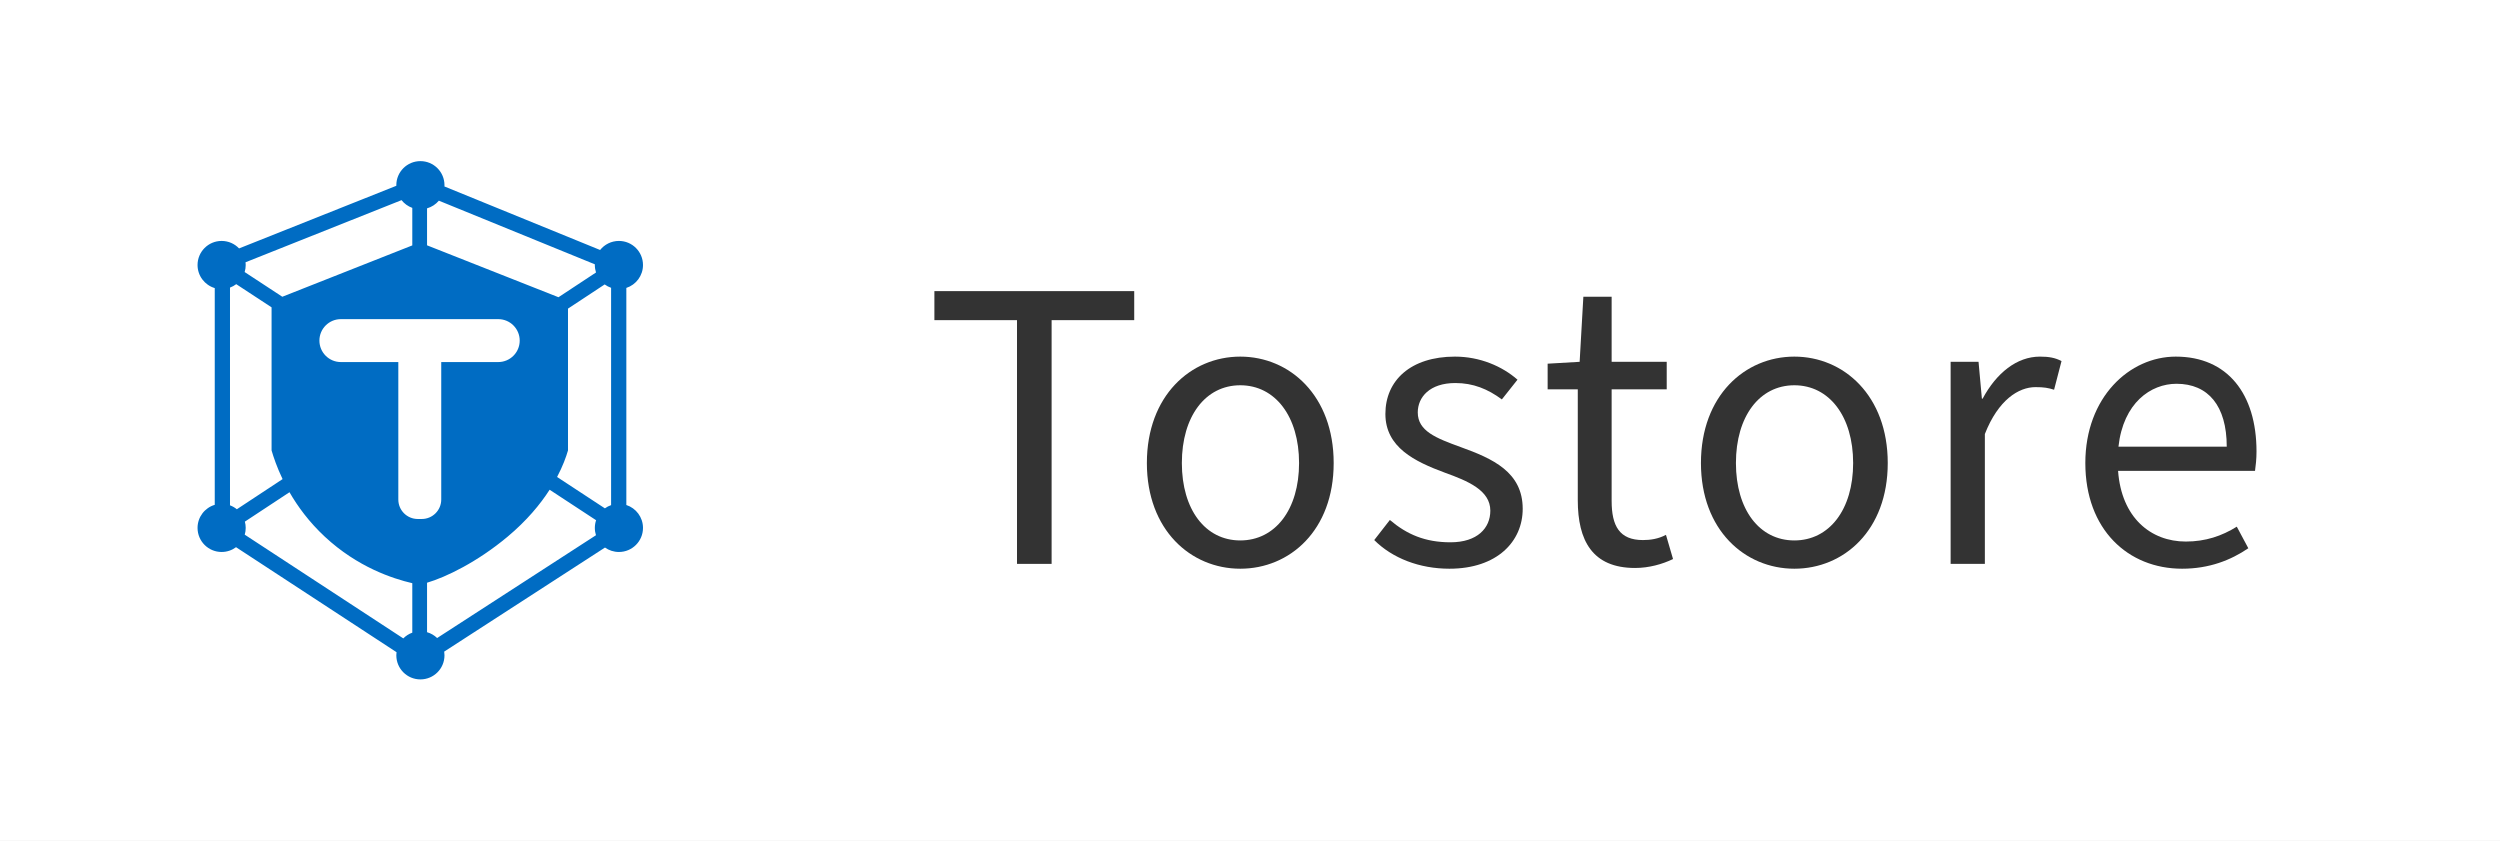
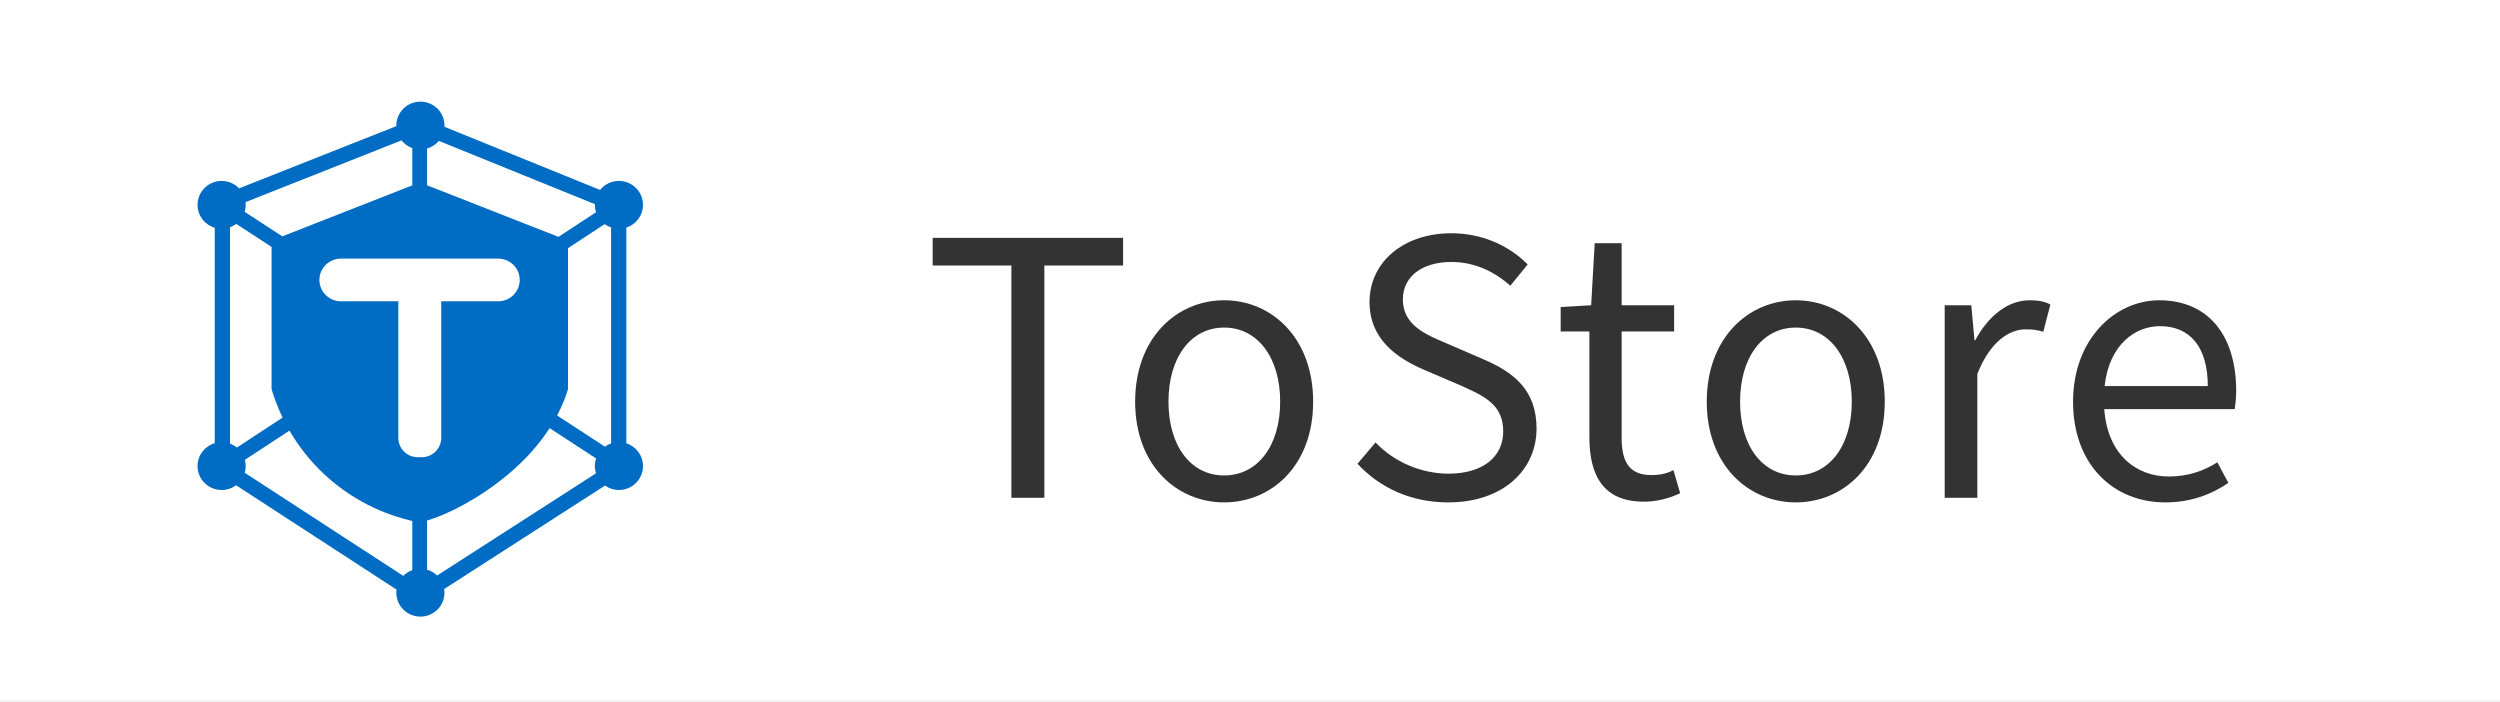
- <svg xmlns="http://www.w3.org/2000/svg" id="_图层_1" data-name="图层_1" version="1.1" viewBox="0 0 5710.62 1920">
+ <svg xmlns="http://www.w3.org/2000/svg" id="_图层_1" data-name="图层 1" viewBox="0 0 5710.62 1601.72">
  <defs>
    <style>
-       .st0 {
+       .cls-1 {
        fill: #fff;
      }

-       .st1 {
+       .cls-2 {
        fill: #333;
      }

-       .st2 {
+       .cls-3 {
        fill: #006cc3;
      }
    </style>
  </defs>
  <g>
-     <rect class="st0" width="5716.74" height="1920" />
-     <path class="st2" d="M1430.72,1153.55v-495.87c22.07-7.15,38.03-27.87,38.03-52.32,0-30.38-24.62-55-55-55-17.39,0-32.88,8.08-42.96,20.67l-355.57-145.08c.05-.96.08-1.92.08-2.9,0-30.38-24.62-55-55-55s-55,24.62-55,55c0,.44.02.89.03,1.33l-359.24,143.08c-10.02-10.53-24.16-17.11-39.84-17.11-30.38,0-55,24.62-55,55,0,24.91,16.57,45.94,39.28,52.71v495.09c-22.71,6.76-39.28,27.8-39.28,52.71,0,30.38,24.62,55,55,55,12.34,0,23.74-4.07,32.91-10.93l366.62,239.85c-.3,2.34-.47,4.72-.47,7.15,0,30.38,24.62,55,55,55s55-24.62,55-55c0-2.89-.23-5.72-.66-8.48l367.3-237.72c8.98,6.38,19.95,10.14,31.8,10.14,30.38,0,55-24.62,55-55,0-24.45-15.96-45.17-38.03-52.32ZM539.6,649.09l80.74,52.96v326.87c4.53,15.4,12.24,38.49,25.16,65.47l-104.47,68.87c-4.65-3.8-9.93-6.85-15.66-8.97v-497.36c5.15-1.91,9.95-4.57,14.24-7.85ZM559.35,1191.55l101.92-67.19c18.69,32.44,44.66,68.01,80.69,101.58,74.7,69.6,155.37,95.86,199.82,106.21v113c-7.83,2.8-14.84,7.33-20.57,13.12l-362.18-236.95c1.43-4.9,2.22-10.08,2.22-15.45,0-4.96-.67-9.76-1.9-14.32ZM778.63,827.03c-27.07,0-49.02-21.95-49.02-49.02h0c0-27.07,21.95-49.02,49.02-49.02h359.49c27.07,0,49.02,21.95,49.02,49.02h0c0,27.07-21.95,49.02-49.02,49.02h-130.21v314.04c0,24.54-19.89,44.43-44.43,44.43h-9.19c-24.54,0-44.43-19.89-44.43-44.43v-314.04h-131.23ZM975.49,1444.07v-113c43.44-12.79,115-47.43,183.98-105.14,44.04-36.85,74.72-74.14,96.01-107.25l106.16,69.64c-1.86,5.51-2.88,11.41-2.88,17.55s.91,11.44,2.59,16.71l-362.82,234.83c-6.39-6.17-14.26-10.81-23.04-13.33ZM1395.89,657.38v496.47c-5.11,1.76-9.88,4.24-14.18,7.33l-109.2-71.63c13.15-24.9,20.72-45.98,24.93-60.63v-323.96l83.8-55.24c4.42,3.25,9.36,5.85,14.65,7.67ZM1358.79,603.76c-.02.53-.04,1.07-.04,1.61,0,5.95.96,11.67,2.7,17.03l-85.76,56.54-300.21-118.57v-84.44c10.68-3.06,20.03-9.27,26.98-17.55l356.33,145.39ZM917.17,457.17c6.33,7.99,14.83,14.19,24.61,17.69v85.71l-296.91,117.27-86.01-56.42c1.55-5.08,2.39-10.47,2.39-16.05,0-2.13-.13-4.23-.37-6.29l356.29-141.9Z" />
+     <rect class="cls-1" y="0" width="5716.74" height="1599.32" />
+     <path class="cls-3" d="M1430.72,1012.64v-492.72c22.07-7.11,38.03-27.69,38.03-51.99,0-30.18-24.62-54.65-55-54.65-17.39,0-32.88,8.03-42.96,20.54l-355.57-144.15c.05-.95.08-1.91.08-2.88,0-30.18-24.62-54.65-55-54.65s-55,24.47-55,54.65c0,.44.02.88.03,1.32l-359.24,142.17c-10.02-10.47-24.16-17-39.84-17-30.38,0-55,24.47-55,54.65,0,24.75,16.57,45.65,39.28,52.37v491.95c-22.71,6.72-39.28,27.62-39.28,52.37,0,30.18,24.62,54.65,55,54.65,12.34,0,23.74-4.04,32.91-10.86l366.62,238.32c-.3,2.33-.47,4.69-.47,7.1,0,30.18,24.62,54.65,55,54.65s55-24.47,55-54.65c0-2.87-.23-5.68-.66-8.43l367.3-236.22c8.98,6.34,19.95,10.08,31.8,10.08,30.38,0,55-24.47,55-54.65,0-24.3-15.96-44.88-38.03-51.99ZM539.6,511.37l80.74,52.63v324.8c4.53,15.31,12.24,38.25,25.16,65.05l-104.47,68.44c-4.65-3.77-9.93-6.8-15.66-8.92v-494.2c5.15-1.9,9.95-4.54,14.24-7.8ZM559.35,1050.39l101.92-66.77c18.69,32.23,44.66,67.58,80.69,100.94,74.7,69.15,155.37,95.25,199.82,105.53v112.28c-7.83,2.78-14.84,7.28-20.57,13.04l-362.18-235.44c1.43-4.87,2.22-10.02,2.22-15.35,0-4.92-.67-9.69-1.9-14.23ZM778.63,688.19c-27.07,0-49.02-21.81-49.02-48.71h0c0-26.9,21.95-48.71,49.02-48.71h359.49c27.07,0,49.02,21.81,49.02,48.71h0c0,26.9-21.95,48.71-49.02,48.71h-130.21v312.05c0,24.38-19.89,44.14-44.43,44.14h-9.19c-24.54,0-44.43-19.76-44.43-44.14v-312.05h-131.23ZM975.49,1301.32v-112.28c43.44-12.7,115-47.13,183.98-104.48,44.04-36.61,74.72-73.67,96.01-106.57l106.16,69.2c-1.86,5.48-2.88,11.34-2.88,17.44s.91,11.36,2.59,16.6l-362.82,233.34c-6.39-6.13-14.26-10.75-23.04-13.25ZM1395.89,519.62v493.32c-5.11,1.75-9.88,4.21-14.18,7.28l-109.2-71.18c13.15-24.74,20.72-45.69,24.93-60.25v-321.91l83.8-54.89c4.42,3.23,9.36,5.81,14.65,7.62ZM1358.79,466.33c-.02.53-.04,1.06-.04,1.6,0,5.91.96,11.59,2.7,16.92l-85.76,56.18-300.21-117.82v-83.9c10.68-3.04,20.03-9.21,26.98-17.44l356.33,144.46ZM917.17,320.67c6.33,7.94,14.83,14.1,24.61,17.58v85.16l-296.91,116.52-86.01-56.06c1.55-5.05,2.39-10.4,2.39-15.95,0-2.12-.13-4.2-.37-6.25l356.29-141Z" />
  </g>
  <g>
-     <path class="st1" d="M2323.09,731.29h-188.7v-66.3h456.45v66.3h-188.7v556.75h-79.05v-556.75Z" />
-     <path class="st1" d="M2619.75,1057.69c0-153.85,100.3-243.1,213.35-243.1s213.35,89.25,213.35,243.1-100.3,241.4-213.35,241.4-213.35-88.4-213.35-241.4ZM2967.4,1057.69c0-106.25-54.4-177.65-134.3-177.65s-133.45,71.4-133.45,177.65,53.55,176.8,133.45,176.8,134.3-70.55,134.3-176.8Z" />
-     <path class="st1" d="M3139.08,1233.64l35.7-45.9c39.1,33.15,80.75,51,138.55,51,61.2,0,90.95-32.3,90.95-72.25,0-46.75-51.85-68-103.7-86.7-68.85-25.5-136-57.8-136-134.3s57.8-130.9,158.95-130.9c56.95,0,107.95,22.1,142.8,52.7l-35.7,45.05c-32.3-23.8-65.45-37.4-106.25-37.4-58.65,0-85.85,32.3-85.85,67.15,0,42.5,41.65,58.65,97.75,79.05,73.1,26.35,141.95,56.95,141.95,141.1,0,74.8-58.65,136.85-167.45,136.85-68,0-130.05-23.8-171.7-65.45Z" />
-     <path class="st1" d="M3604.04,1142.69v-253.3h-68.85v-58.65l73.1-4.25,8.5-148.75h64.6v148.75h125.8v62.9h-125.8v255c0,56.95,17.85,89.25,71.4,89.25,17,0,34.85-2.55,52.7-11.9l16.15,55.25c-24.65,11.9-55.25,20.4-86.7,20.4-97.75,0-130.9-62.9-130.9-154.7Z" />
-     <path class="st1" d="M3885.38,1057.69c0-153.85,100.3-243.1,213.35-243.1s213.35,89.25,213.35,243.1-100.3,241.4-213.35,241.4-213.35-88.4-213.35-241.4ZM4233.04,1057.69c0-106.25-54.4-177.65-134.3-177.65s-133.45,71.4-133.45,177.65,53.55,176.8,133.45,176.8,134.3-70.55,134.3-176.8Z" />
-     <path class="st1" d="M4455.72,826.49h63.75l7.65,84.15h1.7c31.45-58.65,78.2-96.05,130.9-96.05,20.4,0,34.85,2.55,49.3,10.2l-17,65.45c-13.6-4.25-22.95-5.95-42.5-5.95-38.25,0-85,28.9-115.6,107.1v296.65h-78.2v-461.55Z" />
-     <path class="st1" d="M4763.42,1057.69c0-150.45,101.15-243.1,206.55-243.1,118.15,0,184.45,85,184.45,216.75,0,17-1.7,32.3-3.4,44.2h-312.8c7.65,107.1,74.8,161.5,154.7,161.5,45.05,0,82.45-12.75,116.45-34l26.35,49.3c-39.95,27.2-89.25,46.75-151.3,46.75-123.25,0-221-89.25-221-241.4ZM5086.43,1020.29c0-93.5-42.5-143.65-114.75-143.65-58.65,0-121.55,43.35-132.6,143.65h247.35Z" />
+     <path class="cls-2" d="M2310.25,606.51h-179.82v-63.18h434.97v63.18h-179.82v530.55h-75.33v-530.55Z" />
+     <path class="cls-2" d="M2592.95,917.55c0-146.61,95.58-231.66,203.31-231.66s203.31,85.05,203.31,231.66-95.58,230.04-203.31,230.04-203.31-84.24-203.31-230.04ZM2924.24,917.55c0-101.25-51.84-169.29-127.98-169.29s-127.17,68.04-127.17,169.29,51.03,168.48,127.17,168.48,127.98-67.23,127.98-168.48Z" />
+     <path class="cls-2" d="M3100.81,1059.3l41.31-48.6c42.12,44.55,104.49,71.28,166.86,71.28,78.57,0,124.74-38.88,124.74-96.39,0-61.56-42.93-81-99.63-106.11l-85.05-36.45c-56.7-25.11-120.69-67.23-120.69-153.09,0-91.53,77.76-157.14,187.11-157.14,72.09,0,133.65,29.97,174.15,71.28l-39.69,48.6c-37.26-33.21-82.62-54.27-134.46-54.27-67.23,0-110.97,33.21-110.97,85.86,0,58.32,52.65,80.19,98.82,99.63l84.24,36.45c70.47,29.97,122.31,70.47,122.31,158.76,0,93.96-76.14,168.48-201.69,168.48-85.05,0-156.33-33.21-207.36-88.29Z" />
+     <path class="cls-2" d="M3630.55,998.55v-241.38h-65.61v-55.89l69.66-4.05,8.1-141.75h61.56v141.75h119.88v59.94h-119.88v243c0,54.27,17.01,85.05,68.04,85.05,16.2,0,33.21-2.43,50.22-11.34l15.39,52.65c-23.49,11.34-52.65,19.44-82.62,19.44-93.15,0-124.74-59.94-124.74-147.42Z" />
+     <path class="cls-2" d="M3898.66,917.55c0-146.61,95.58-231.66,203.31-231.66s203.31,85.05,203.31,231.66-95.58,230.04-203.31,230.04-203.31-84.24-203.31-230.04ZM4229.95,917.55c0-101.25-51.84-169.29-127.98-169.29s-127.17,68.04-127.17,169.29,51.03,168.48,127.17,168.48,127.98-67.23,127.98-168.48Z" />
+     <path class="cls-2" d="M4442.16,697.23h60.75l7.29,80.19h1.62c29.97-55.89,74.52-91.53,124.74-91.53,19.44,0,33.21,2.43,46.98,9.72l-16.2,62.37c-12.96-4.05-21.87-5.67-40.5-5.67-36.45,0-81,27.54-110.16,102.06v282.69h-74.52v-439.83Z" />
+     <path class="cls-2" d="M4735.38,917.55c0-143.37,96.39-231.66,196.83-231.66,112.59,0,175.77,81,175.77,206.55,0,16.2-1.62,30.78-3.24,42.12h-298.08c7.29,102.06,71.28,153.9,147.42,153.9,42.93,0,78.57-12.15,110.97-32.4l25.11,46.98c-38.07,25.92-85.05,44.55-144.18,44.55-117.45,0-210.6-85.05-210.6-230.04ZM5043.18,881.91c0-89.1-40.5-136.89-109.35-136.89-55.89,0-115.83,41.31-126.36,136.89h235.71Z" />
  </g>
</svg>
